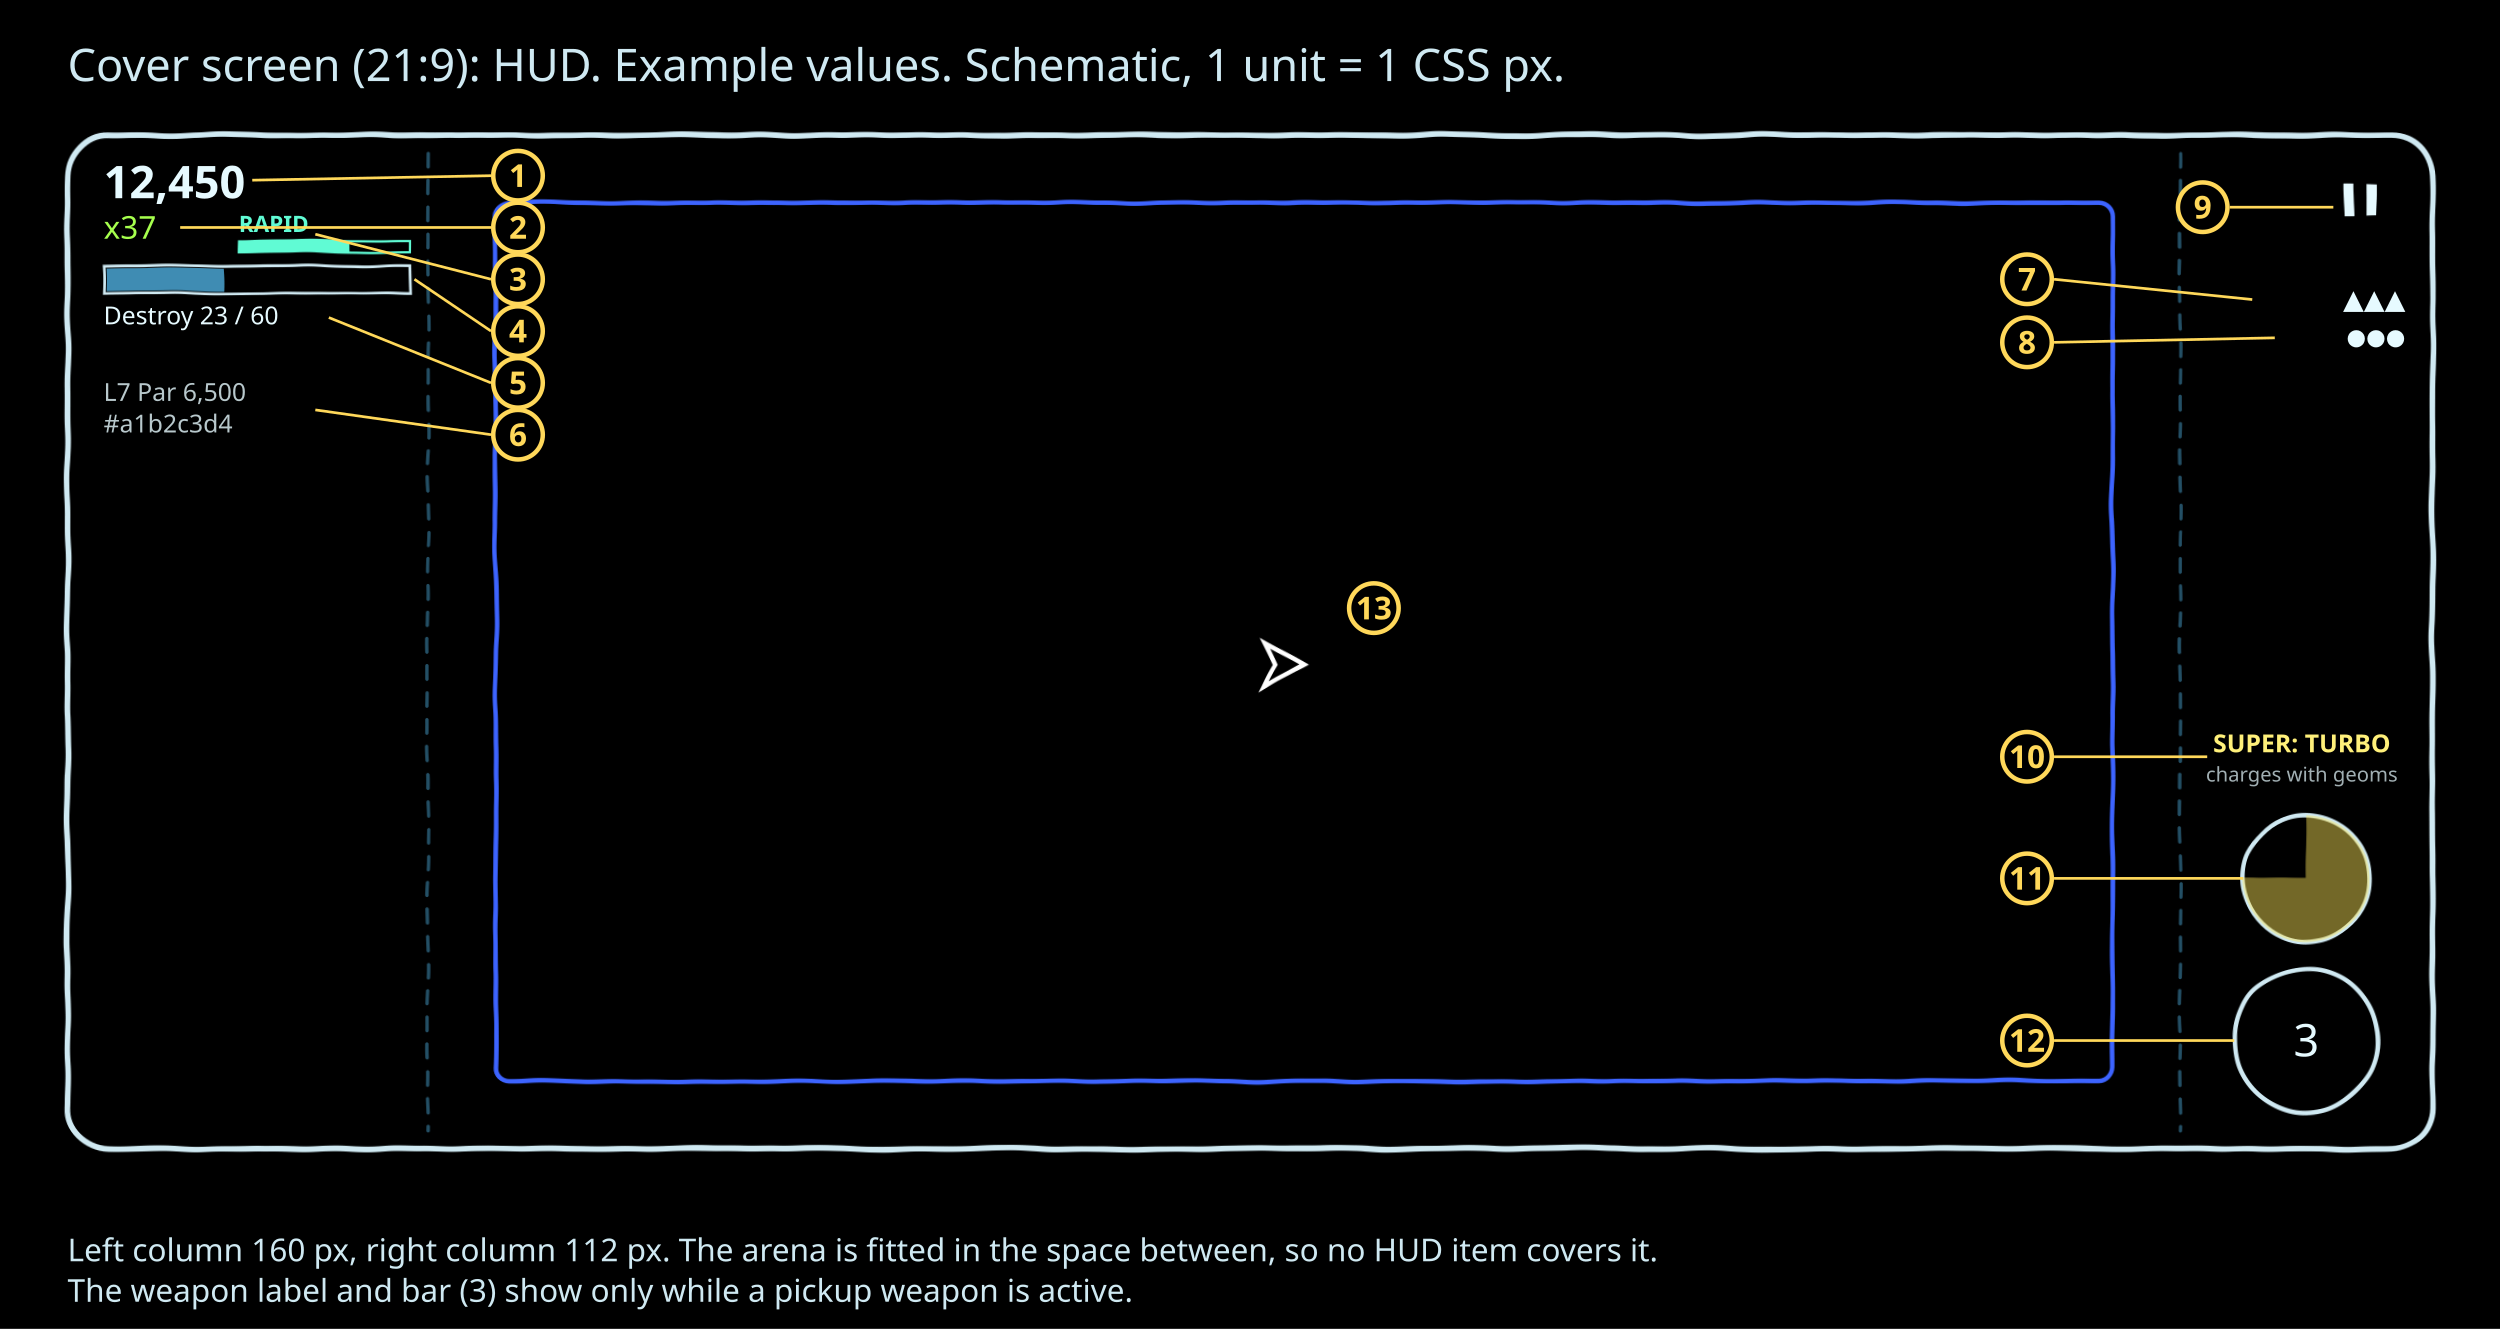
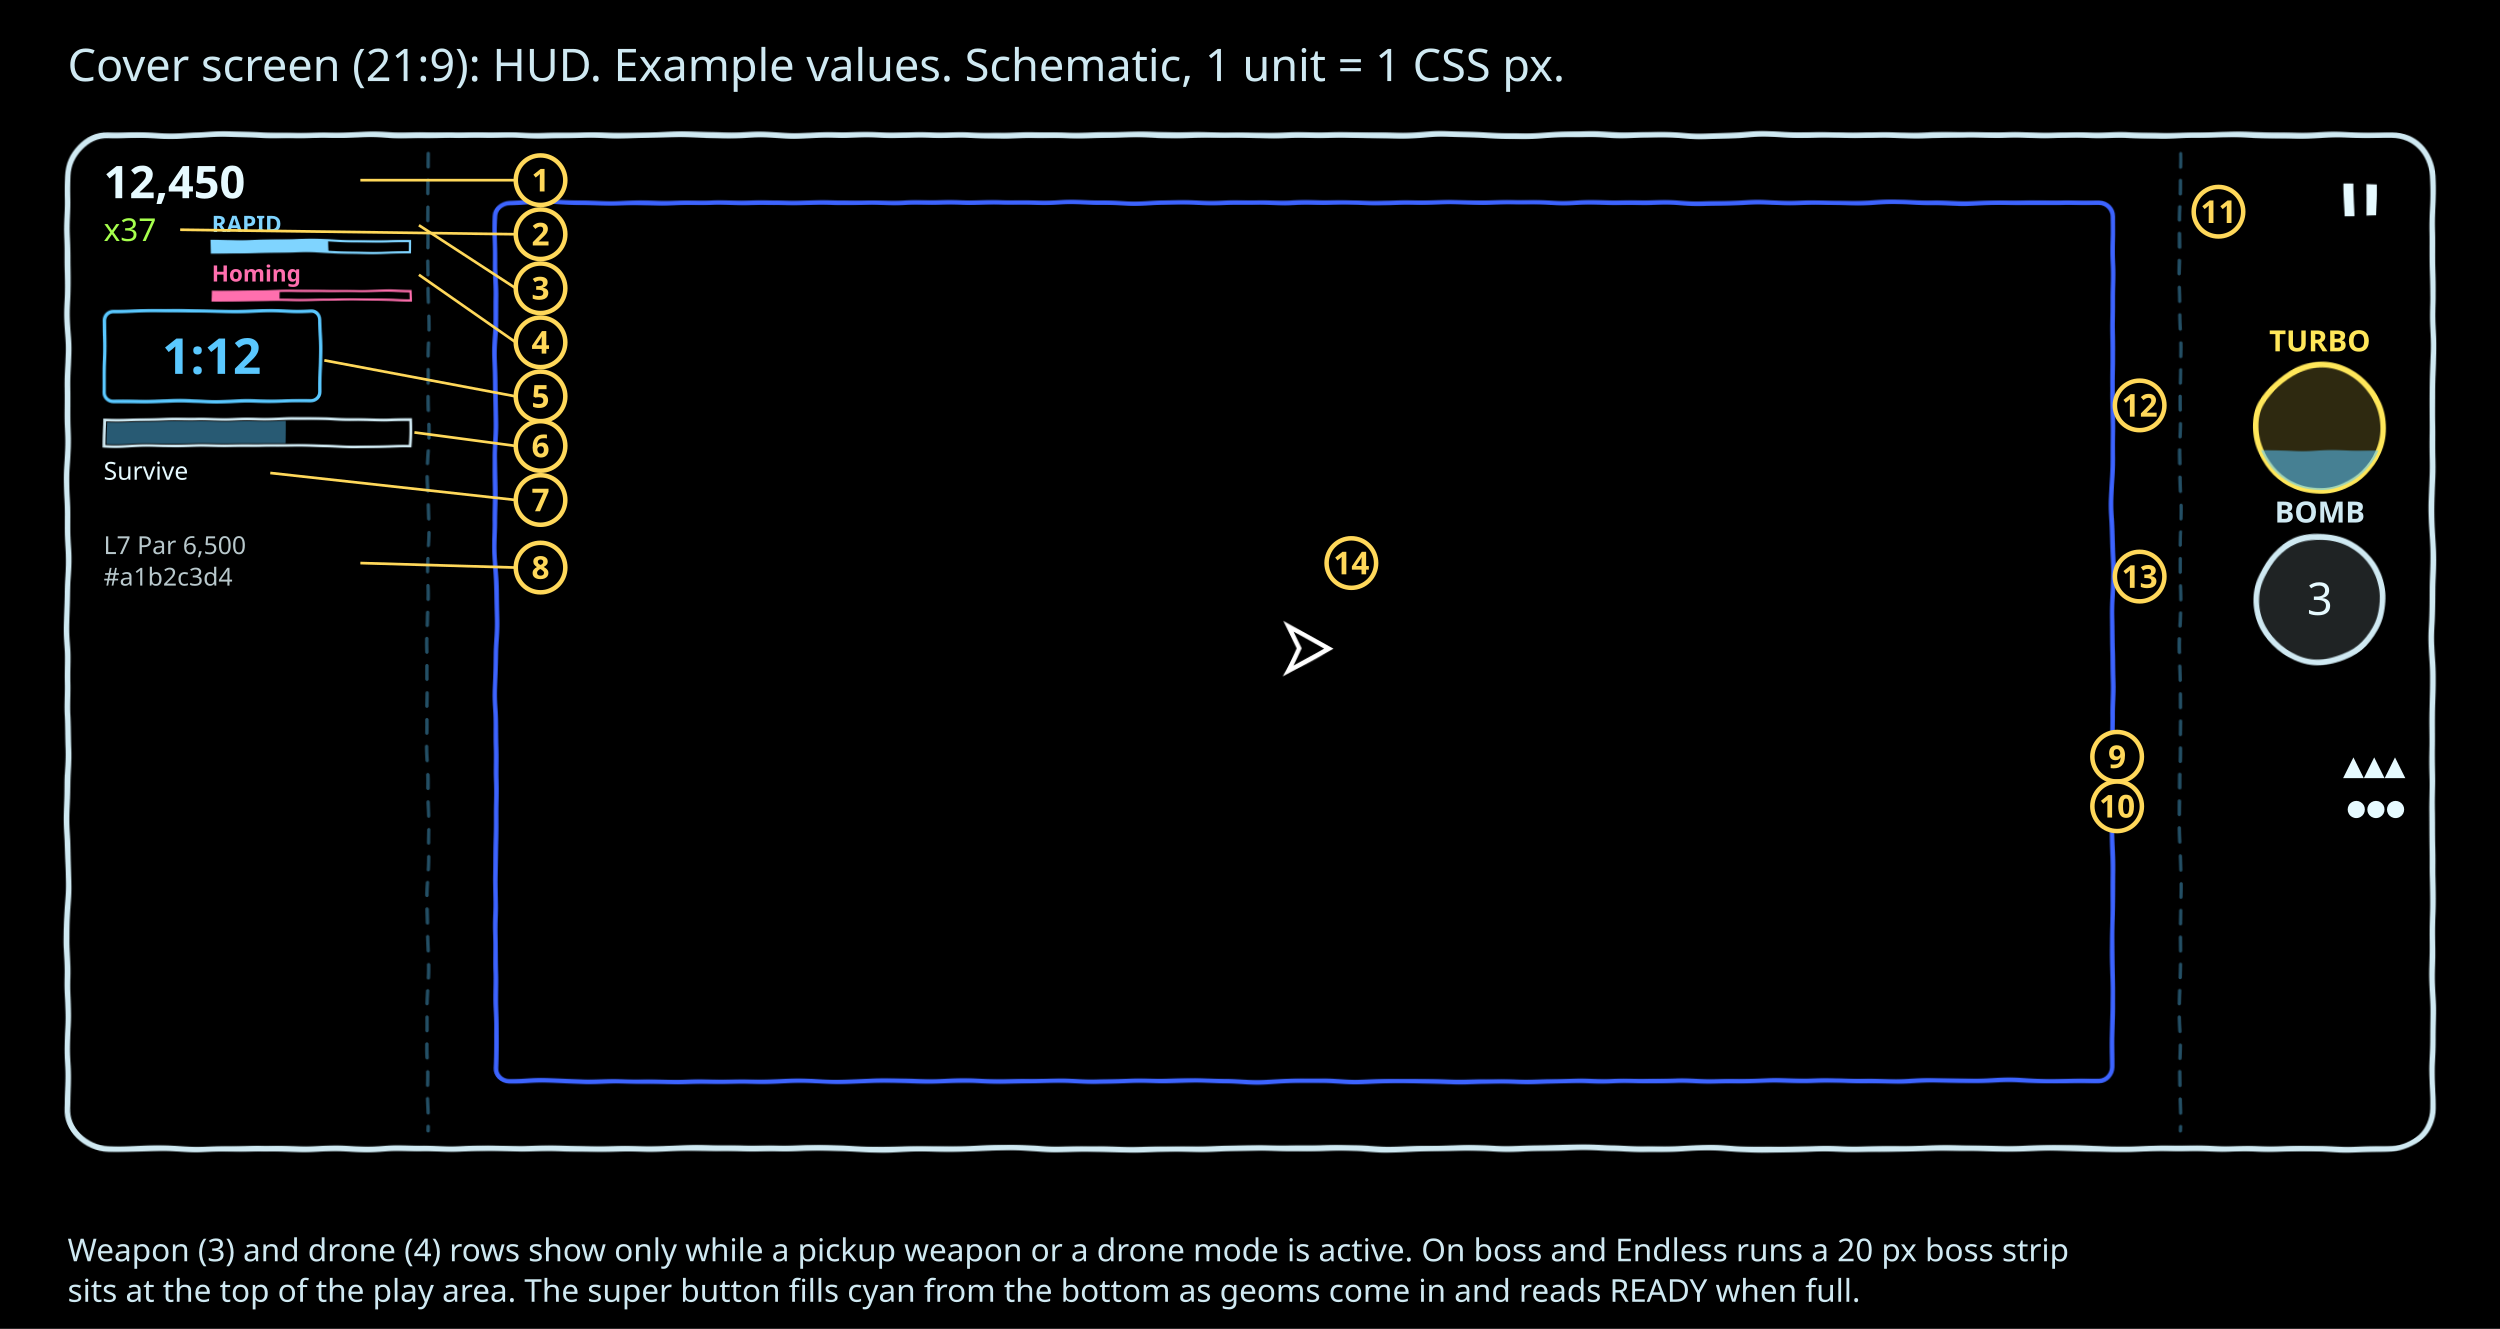
<svg xmlns="http://www.w3.org/2000/svg" viewBox="0 0 1110 590" width="1110" height="590" font-family="sans-serif">
  <defs>
    <filter id="rough" x="-5%" y="-5%" width="110%" height="110%">
      <feTurbulence type="fractalNoise" baseFrequency="0.035" numOctaves="2" seed="5" result="n" />
      <feDisplacementMap in="SourceGraphic" in2="n" scale="2" />
    </filter>
  </defs>
  <rect width="1110" height="590" fill="#000" />
  <text x="30" y="36" fill="#cfe9f2" font-size="20">Cover screen (21:9): HUD. Example values. Schematic, 1 unit = 1 CSS px.</text>
  <g transform="translate(30,60)">
    <g filter="url(#rough)" stroke-linecap="round">
      <rect x="0" y="0" width="1050" height="450" rx="18" fill="none" stroke="#cfe9f2" stroke-width="2.5" />
      <line x1="160" y1="8" x2="160" y2="442" stroke="#5ac8ff" stroke-opacity="0.4" stroke-width="1.5" stroke-dasharray="6 6" />
      <line x1="938" y1="8" x2="938" y2="442" stroke="#5ac8ff" stroke-opacity="0.4" stroke-width="1.5" stroke-dasharray="6 6" />
      <rect x="190" y="30" width="718" height="390" rx="6" fill="none" stroke="#3d64ff" stroke-width="2" />
-       <path d="M549 235 L531 245 L536 235 L531 225 Z" fill="none" stroke="#ffffff" stroke-width="2" />
-       <rect x="16" y="58" width="136" height="12" fill="none" stroke="#cfe9f2" stroke-width="1.2" />
-       <rect x="17" y="59" width="52" height="10" fill="#5ac8ff" fill-opacity="0.7" stroke="none" />
-       <rect x="76" y="47" width="76" height="5" fill="none" stroke="#60fbd4" stroke-width="1" />
-       <rect x="76" y="47" width="49" height="5" fill="#60fbd4" stroke="none" />
-       <circle cx="994" cy="330" r="28" fill="none" stroke="#cfe9f2" stroke-width="2" />
-       <path d="M994 302 A28 28 0 1 1 966 330 L994 330 Z" fill="#ffe75a" fill-opacity="0.45" stroke="none" />
-       <circle cx="994" cy="402" r="32" fill="none" stroke="#cfe9f2" stroke-width="2" />
+       <path d="M560 228 L542 238 L547 228 L542 218 Z" fill="none" stroke="#ffffff" stroke-width="2" />
+       <rect x="64" y="47" width="88" height="5" fill="none" stroke="#7fd4ff" stroke-width="1" />
+       <rect x="64" y="47" width="52" height="5" fill="#7fd4ff" stroke="none" />
+       <rect x="64" y="69" width="88" height="4" fill="none" stroke="#ff6fae" stroke-width="1" />
+       <rect x="64" y="69" width="30" height="4" fill="#ff6fae" stroke="none" />
+       <rect x="16" y="78" width="96" height="40" rx="4" fill="none" stroke="#5ac8ff" stroke-width="1.5" />
+       <rect x="16" y="126" width="136" height="12" fill="none" stroke="#cfe9f2" stroke-width="1.2" />
+       <rect x="17" y="127" width="80" height="10" fill="#5ac8ff" fill-opacity="0.45" stroke="none" />
      <rect x="1011" y="22" width="4.4" height="14" fill="#e6faff" />
      <rect x="1021" y="22" width="4.4" height="14" fill="#e6faff" />
+       <circle cx="1000" cy="130" r="28" fill="#ffe75a" fill-opacity="0.18" stroke="#ffe75a" stroke-width="2.5" />
+       <path d="M974 140 A28 28 0 0 0 1026 140 Z" fill="#5ac8ff" fill-opacity="0.55" stroke="none" />
+       <circle cx="1000" cy="206" r="28" fill="#cfe9f2" fill-opacity="0.15" stroke="#cfe9f2" stroke-width="2.5" />
    </g>
    <text x="16" y="28" fill="#e6faff" font-size="20" font-weight="600">12,450</text>
-     <text x="16" y="46" fill="#a6ff4d" font-size="14">x37</text>
-     <text x="76" y="43" fill="#60fbd4" font-size="10" font-weight="600">RAPID</text>
-     <text x="16" y="84" fill="#e6faff" font-size="11">Destroy 23 / 60</text>
-     <text x="16" y="118" fill="#e6faff" fill-opacity="0.8" font-size="11">L7  Par 6,500</text>
-     <text x="16" y="132" fill="#e6faff" fill-opacity="0.8" font-size="11">#a1b2c3d4</text>
-     <text x="1038" y="77" fill="#e6faff" font-size="12" text-anchor="end">▲▲▲</text>
-     <text x="1038" y="93" fill="#e6faff" font-size="10" text-anchor="end">●●●</text>
-     <text x="992" y="274" fill="#fff07a" font-size="11" font-weight="600" text-anchor="middle">SUPER: TURBO</text>
-     <text x="992" y="287" fill="#e6faff" fill-opacity="0.7" font-size="9" text-anchor="middle">charges with geoms</text>
-     <text x="994" y="409" fill="#e6faff" font-size="20" text-anchor="middle">3</text>
-   </g>
-   <g stroke="#ffd85a" stroke-width="1.2">
-     <line x1="218" y1="78" x2="112" y2="80" />
-     <line x1="218" y1="101" x2="80" y2="101" />
-     <line x1="218" y1="124" x2="140" y2="104" />
-     <line x1="218" y1="147" x2="184" y2="124" />
-     <line x1="218" y1="170" x2="146" y2="141" />
-     <line x1="218" y1="193" x2="140" y2="182" />
-     <line x1="912" y1="124" x2="1000" y2="133" />
-     <line x1="912" y1="152" x2="1010" y2="150" />
-     <line x1="990" y1="92" x2="1036" y2="92" />
-     <line x1="912" y1="336" x2="980" y2="336" />
-     <line x1="912" y1="390" x2="996" y2="390" />
-     <line x1="912" y1="462" x2="992" y2="462" />
+     <text x="16" y="47" fill="#a6ff4d" font-size="14">x37</text>
+     <text x="64" y="43" fill="#7fd4ff" font-size="10" font-weight="600">RAPID</text>
+     <text x="64" y="65" fill="#ff6fae" font-size="10" font-weight="600">Homing</text>
+     <text x="64" y="106" fill="#5ac8ff" font-size="22" font-weight="700" text-anchor="middle">1:12</text>
+     <text x="16" y="153" fill="#e6faff" font-size="11">Survive</text>
+     <text x="16" y="186" fill="#e6faff" fill-opacity="0.8" font-size="11">L7  Par 6,500</text>
+     <text x="16" y="200" fill="#e6faff" fill-opacity="0.8" font-size="11">#a1b2c3d4</text>
+     <text x="1000" y="96" fill="#ffe75a" font-size="13" font-weight="700" text-anchor="middle">TURBO</text>
+     <text x="1000" y="172" fill="#cfe9f2" font-size="13" font-weight="700" text-anchor="middle">BOMB</text>
+     <text x="1000" y="213" fill="#e6faff" font-size="20" text-anchor="middle">3</text>
+     <text x="1038" y="284" fill="#e6faff" font-size="12" text-anchor="end">▲▲▲</text>
+     <text x="1038" y="302" fill="#e6faff" font-size="10" text-anchor="end">●●●</text>
  </g>
  <g font-size="14" font-weight="700" text-anchor="middle">
-     <g transform="translate(230,78)">
+     <g transform="translate(240,80)">
      <circle r="11" fill="#000" stroke="#ffd85a" stroke-width="2" />
      <text y="5" fill="#ffd85a">1</text>
    </g>
-     <g transform="translate(230,101)">
+     <g transform="translate(240,104)">
      <circle r="11" fill="#000" stroke="#ffd85a" stroke-width="2" />
      <text y="5" fill="#ffd85a">2</text>
    </g>
-     <g transform="translate(230,124)">
+     <g transform="translate(240,128)">
      <circle r="11" fill="#000" stroke="#ffd85a" stroke-width="2" />
      <text y="5" fill="#ffd85a">3</text>
    </g>
-     <g transform="translate(230,147)">
+     <g transform="translate(240,152)">
      <circle r="11" fill="#000" stroke="#ffd85a" stroke-width="2" />
      <text y="5" fill="#ffd85a">4</text>
    </g>
-     <g transform="translate(230,170)">
+     <g transform="translate(240,176)">
      <circle r="11" fill="#000" stroke="#ffd85a" stroke-width="2" />
      <text y="5" fill="#ffd85a">5</text>
    </g>
-     <g transform="translate(230,193)">
+     <g transform="translate(240,198)">
      <circle r="11" fill="#000" stroke="#ffd85a" stroke-width="2" />
      <text y="5" fill="#ffd85a">6</text>
    </g>
-     <g transform="translate(900,124)">
+     <g transform="translate(240,222)">
      <circle r="11" fill="#000" stroke="#ffd85a" stroke-width="2" />
      <text y="5" fill="#ffd85a">7</text>
    </g>
-     <g transform="translate(900,152)">
+     <g transform="translate(240,252)">
      <circle r="11" fill="#000" stroke="#ffd85a" stroke-width="2" />
      <text y="5" fill="#ffd85a">8</text>
    </g>
-     <g transform="translate(978,92)">
+     <g transform="translate(940,336)">
      <circle r="11" fill="#000" stroke="#ffd85a" stroke-width="2" />
      <text y="5" fill="#ffd85a">9</text>
    </g>
-     <g transform="translate(900,336)">
+     <g transform="translate(940,358)">
      <circle r="11" fill="#000" stroke="#ffd85a" stroke-width="2" />
      <text y="5" fill="#ffd85a">10</text>
    </g>
-     <g transform="translate(900,390)">
+     <g transform="translate(985,94)">
      <circle r="11" fill="#000" stroke="#ffd85a" stroke-width="2" />
      <text y="5" fill="#ffd85a">11</text>
    </g>
-     <g transform="translate(900,462)">
+     <g transform="translate(950,180)">
      <circle r="11" fill="#000" stroke="#ffd85a" stroke-width="2" />
      <text y="5" fill="#ffd85a">12</text>
    </g>
-     <g transform="translate(610,270)">
+     <g transform="translate(950,256)">
      <circle r="11" fill="#000" stroke="#ffd85a" stroke-width="2" />
      <text y="5" fill="#ffd85a">13</text>
    </g>
+     <g transform="translate(600,250)">
+       <circle r="11" fill="#000" stroke="#ffd85a" stroke-width="2" />
+       <text y="5" fill="#ffd85a">14</text>
+     </g>
  </g>
-   <text x="30" y="560" fill="#cfe9f2" font-size="14">Left column 160 px, right column 112 px. The arena is fitted in the space between, so no HUD item covers it.</text>
-   <text x="30" y="578" fill="#cfe9f2" font-size="14">The weapon label and bar (3) show only while a pickup weapon is active.</text>
+   <g stroke="#ffd85a" stroke-width="1.2">
+     <line x1="229" y1="80" x2="160" y2="80" />
+     <line x1="229" y1="104" x2="80" y2="102" />
+     <line x1="229" y1="128" x2="186" y2="100" />
+     <line x1="229" y1="152" x2="186" y2="122" />
+     <line x1="229" y1="176" x2="144" y2="160" />
+     <line x1="229" y1="198" x2="184" y2="192" />
+     <line x1="229" y1="222" x2="120" y2="210" />
+     <line x1="229" y1="252" x2="160" y2="250" />
+   </g>
+   <text x="30" y="560" fill="#cfe9f2" font-size="14">Weapon (3) and drone (4) rows show only while a pickup weapon or a drone mode is active. On boss and Endless runs a 20 px boss strip</text>
+   <text x="30" y="578" fill="#cfe9f2" font-size="14">sits at the top of the play area. The super button fills cyan from the bottom as geoms come in and reads READY when full.</text>
</svg>
